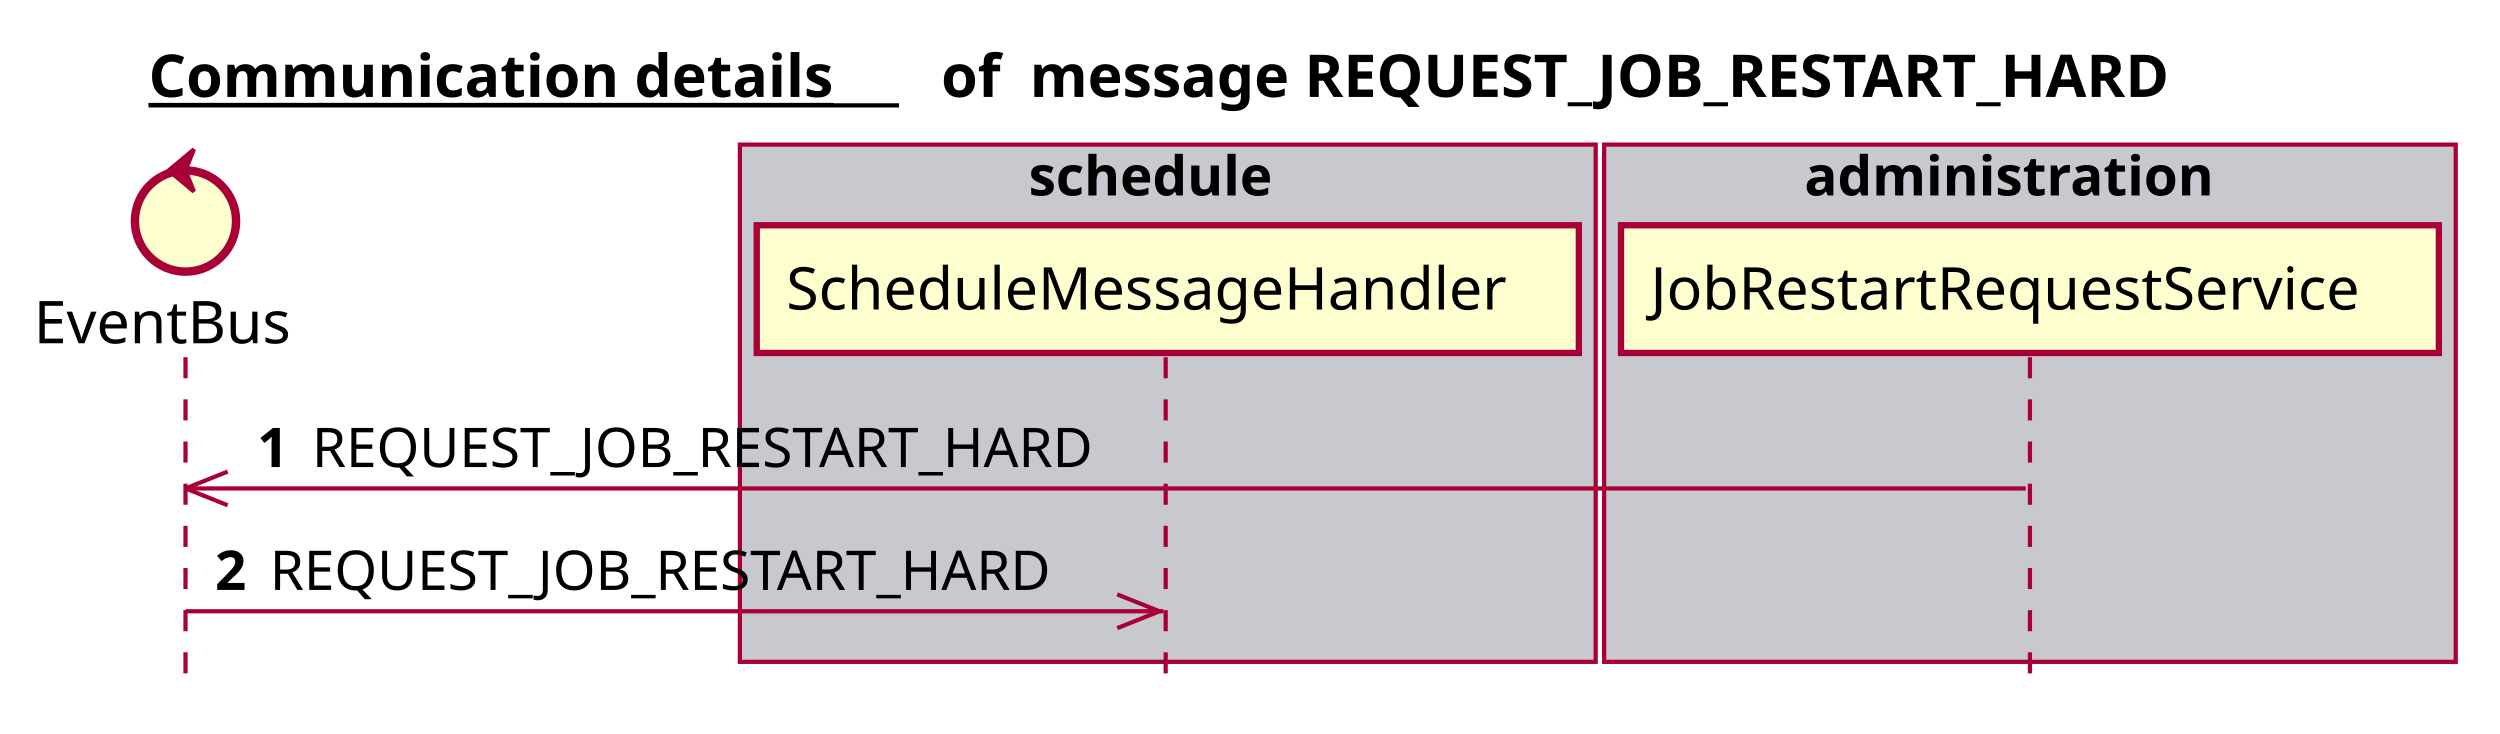
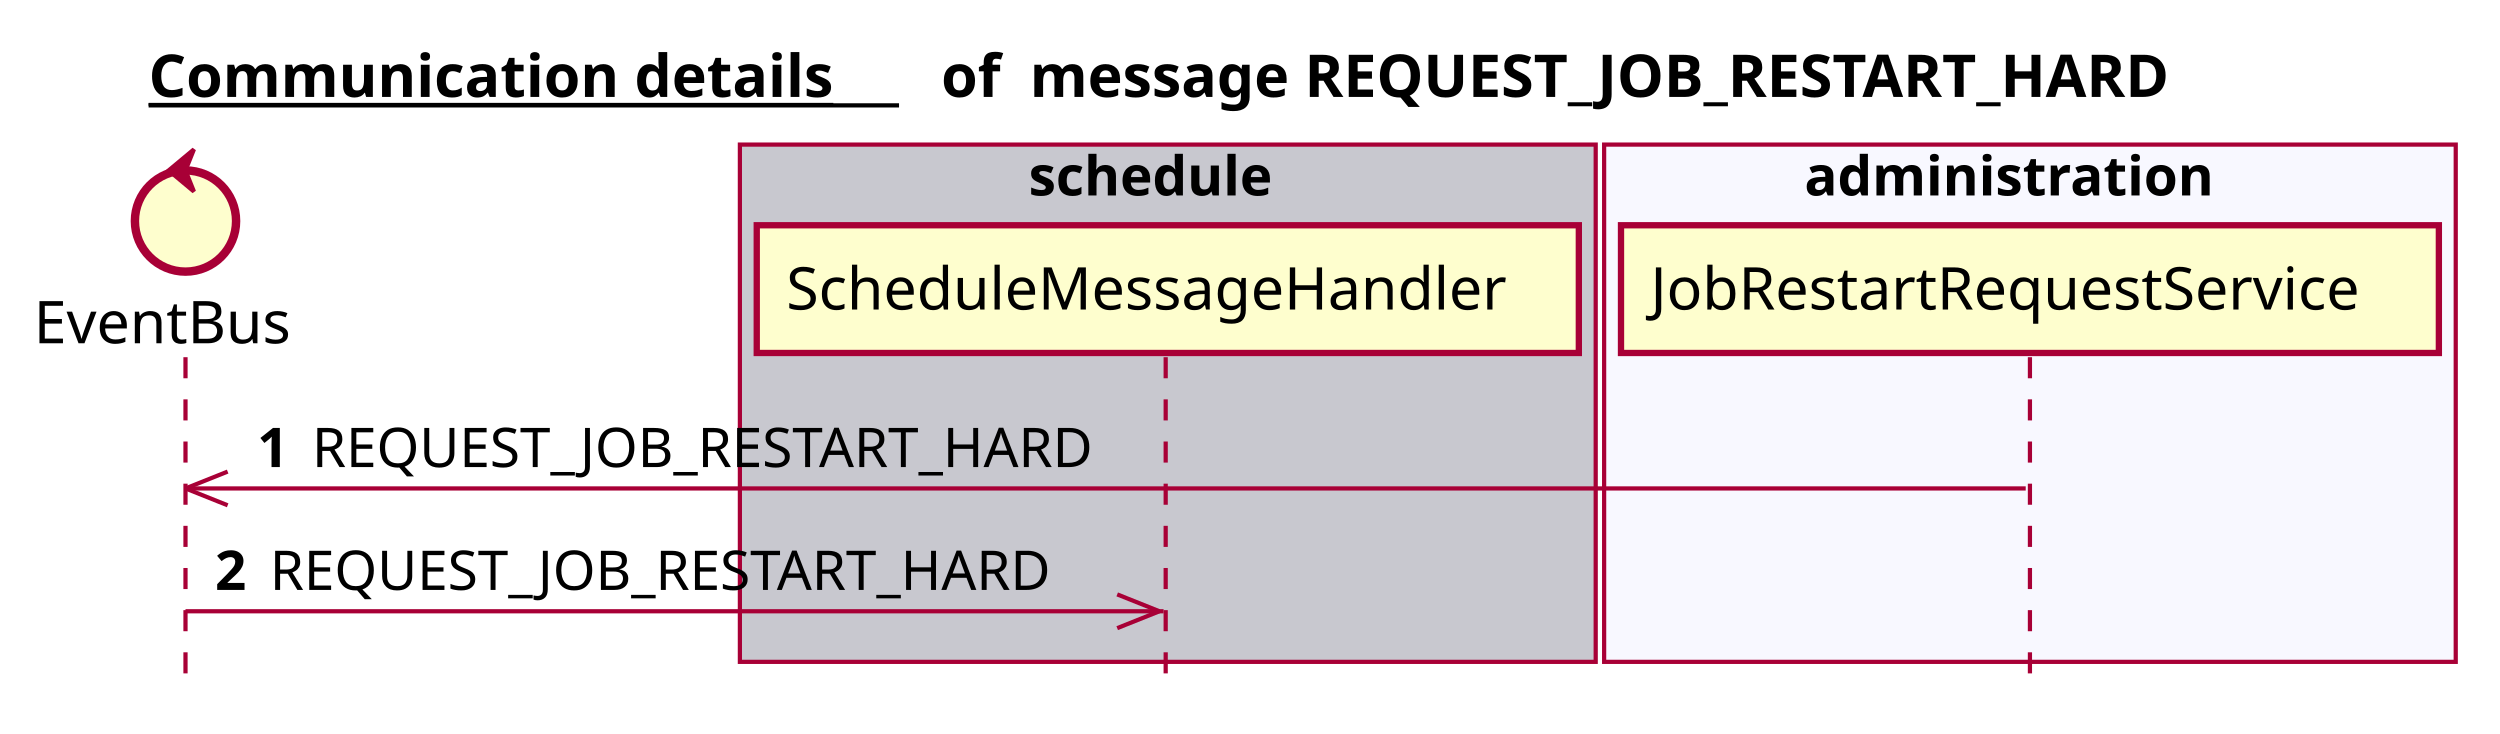
<svg xmlns="http://www.w3.org/2000/svg" contentScriptType="application/ecmascript" contentStyleType="text/css" height="174px" preserveAspectRatio="none" style="width:593px;height:174px;" version="1.1" viewBox="0 0 593 174" width="593px" zoomAndPan="magnify">
  <defs />
  <g>
    <text fill="#000000" font-family="sans-serif" font-size="14" font-weight="bold" lengthAdjust="spacingAndGlyphs" text-decoration="underline" textLength="178" x="35.25" y="22.995">Communication details</text>
    <line style="stroke: #000000; stroke-width: 1.0;" x1="35.25" x2="213.25" y1="24.995" y2="24.995" />
    <text fill="#000000" font-family="sans-serif" font-size="14" font-weight="bold" lengthAdjust="spacingAndGlyphs" textLength="16" x="223.25" y="22.995">of</text>
    <text fill="#000000" font-family="sans-serif" font-size="14" font-weight="bold" lengthAdjust="spacingAndGlyphs" textLength="307" x="244.25" y="22.995">message REQUEST_JOB_RESTART_HARD</text>
    <rect fill="#C8C8CF" height="122.695" style="stroke: #A80036; stroke-width: 1.0;" width="203" x="175.5" y="34.297" />
    <text fill="#000000" font-family="sans-serif" font-size="13" font-weight="bold" lengthAdjust="spacingAndGlyphs" textLength="66" x="244" y="46.364">schedule</text>
-     <rect fill="#C8C8CF" height="122.695" style="stroke: #A80036; stroke-width: 1.0;" width="202" x="380.5" y="34.297" />
+     <rect fill="#F8F8FF" height="122.695" style="stroke: #A80036; stroke-width: 1.0;" width="202" x="380.5" y="34.297" />
    <text fill="#000000" font-family="sans-serif" font-size="13" font-weight="bold" lengthAdjust="spacingAndGlyphs" textLength="107" x="428" y="46.364">administration</text>
    <line style="stroke: #A80036; stroke-width: 1.0; stroke-dasharray: 5.0,5.0;" x1="44" x2="44" y1="84.727" y2="162.992" />
    <line style="stroke: #A80036; stroke-width: 1.0; stroke-dasharray: 5.0,5.0;" x1="276.5" x2="276.5" y1="84.727" y2="162.992" />
    <line style="stroke: #A80036; stroke-width: 1.0; stroke-dasharray: 5.0,5.0;" x1="481.5" x2="481.5" y1="84.727" y2="162.992" />
    <text fill="#000000" font-family="sans-serif" font-size="14" lengthAdjust="spacingAndGlyphs" textLength="66" x="8" y="81.425">EventBus</text>
    <ellipse cx="44" cy="52.43" fill="#FEFECE" rx="12" ry="12" style="stroke: #A80036; stroke-width: 2.0;" />
    <polygon fill="#A80036" points="40,40.43,46,35.43,44,40.43,46,45.43,40,40.43" style="stroke: #A80036; stroke-width: 1.0;" />
    <rect fill="#FEFECE" height="30.297" style="stroke: #A80036; stroke-width: 1.5;" width="195" x="179.5" y="53.43" />
    <text fill="#000000" font-family="sans-serif" font-size="14" lengthAdjust="spacingAndGlyphs" textLength="181" x="186.5" y="73.425">ScheduleMessageHandler</text>
    <rect fill="#FEFECE" height="30.297" style="stroke: #A80036; stroke-width: 1.5;" width="194" x="384.5" y="53.43" />
    <text fill="#000000" font-family="sans-serif" font-size="14" lengthAdjust="spacingAndGlyphs" textLength="180" x="391.5" y="73.425">JobRestartRequestService</text>
    <line style="stroke: #A80036; stroke-width: 1.0;" x1="44" x2="54" y1="115.859" y2="111.859" />
    <line style="stroke: #A80036; stroke-width: 1.0;" x1="44" x2="54" y1="115.859" y2="119.859" />
    <line style="stroke: #A80036; stroke-width: 1.0;" x1="44" x2="480.5" y1="115.859" y2="115.859" />
    <text fill="#000000" font-family="sans-serif" font-size="13" font-weight="bold" lengthAdjust="spacingAndGlyphs" textLength="9" x="61" y="110.793">1</text>
    <text fill="#000000" font-family="sans-serif" font-size="13" lengthAdjust="spacingAndGlyphs" textLength="196" x="74" y="110.793">REQUEST_JOB_RESTART_HARD</text>
    <line style="stroke: #A80036; stroke-width: 1.0;" x1="275" x2="265" y1="144.992" y2="140.992" />
    <line style="stroke: #A80036; stroke-width: 1.0;" x1="275" x2="265" y1="144.992" y2="148.992" />
    <line style="stroke: #A80036; stroke-width: 1.0;" x1="44" x2="276" y1="144.992" y2="144.992" />
    <text fill="#000000" font-family="sans-serif" font-size="13" font-weight="bold" lengthAdjust="spacingAndGlyphs" textLength="9" x="51" y="139.926">2</text>
    <text fill="#000000" font-family="sans-serif" font-size="13" lengthAdjust="spacingAndGlyphs" textLength="196" x="64" y="139.926">REQUEST_JOB_RESTART_HARD</text>
  </g>
</svg>
